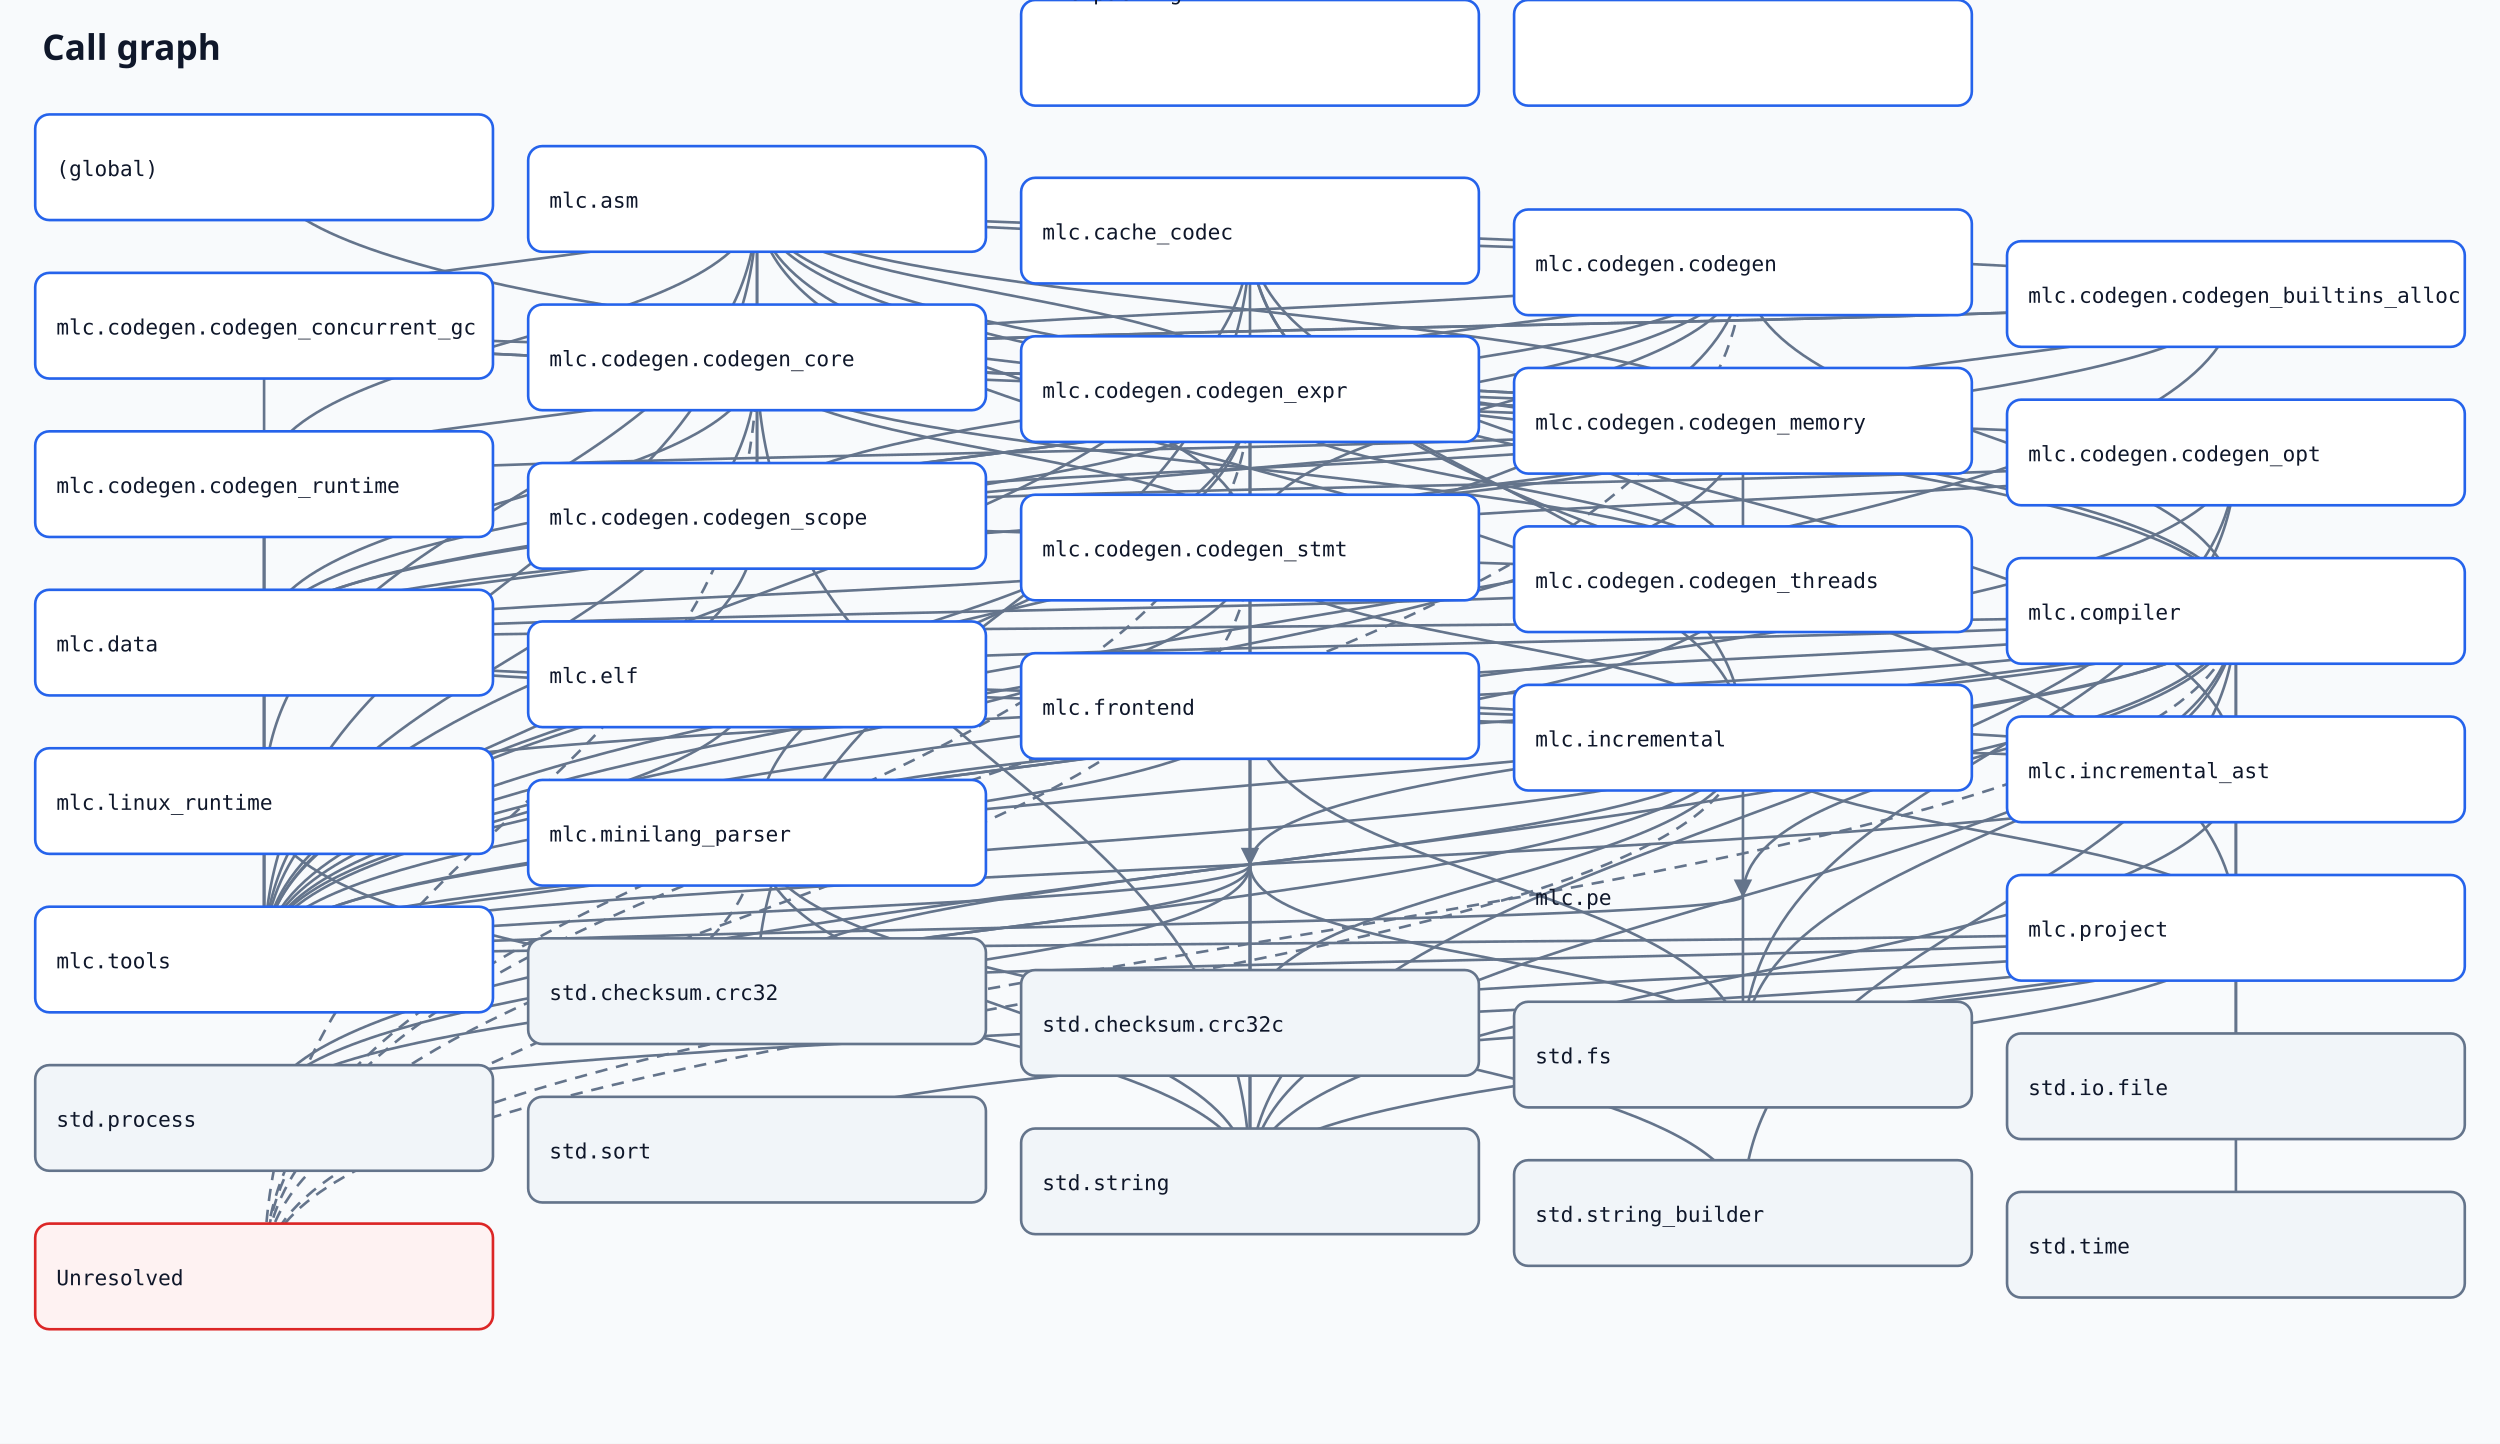
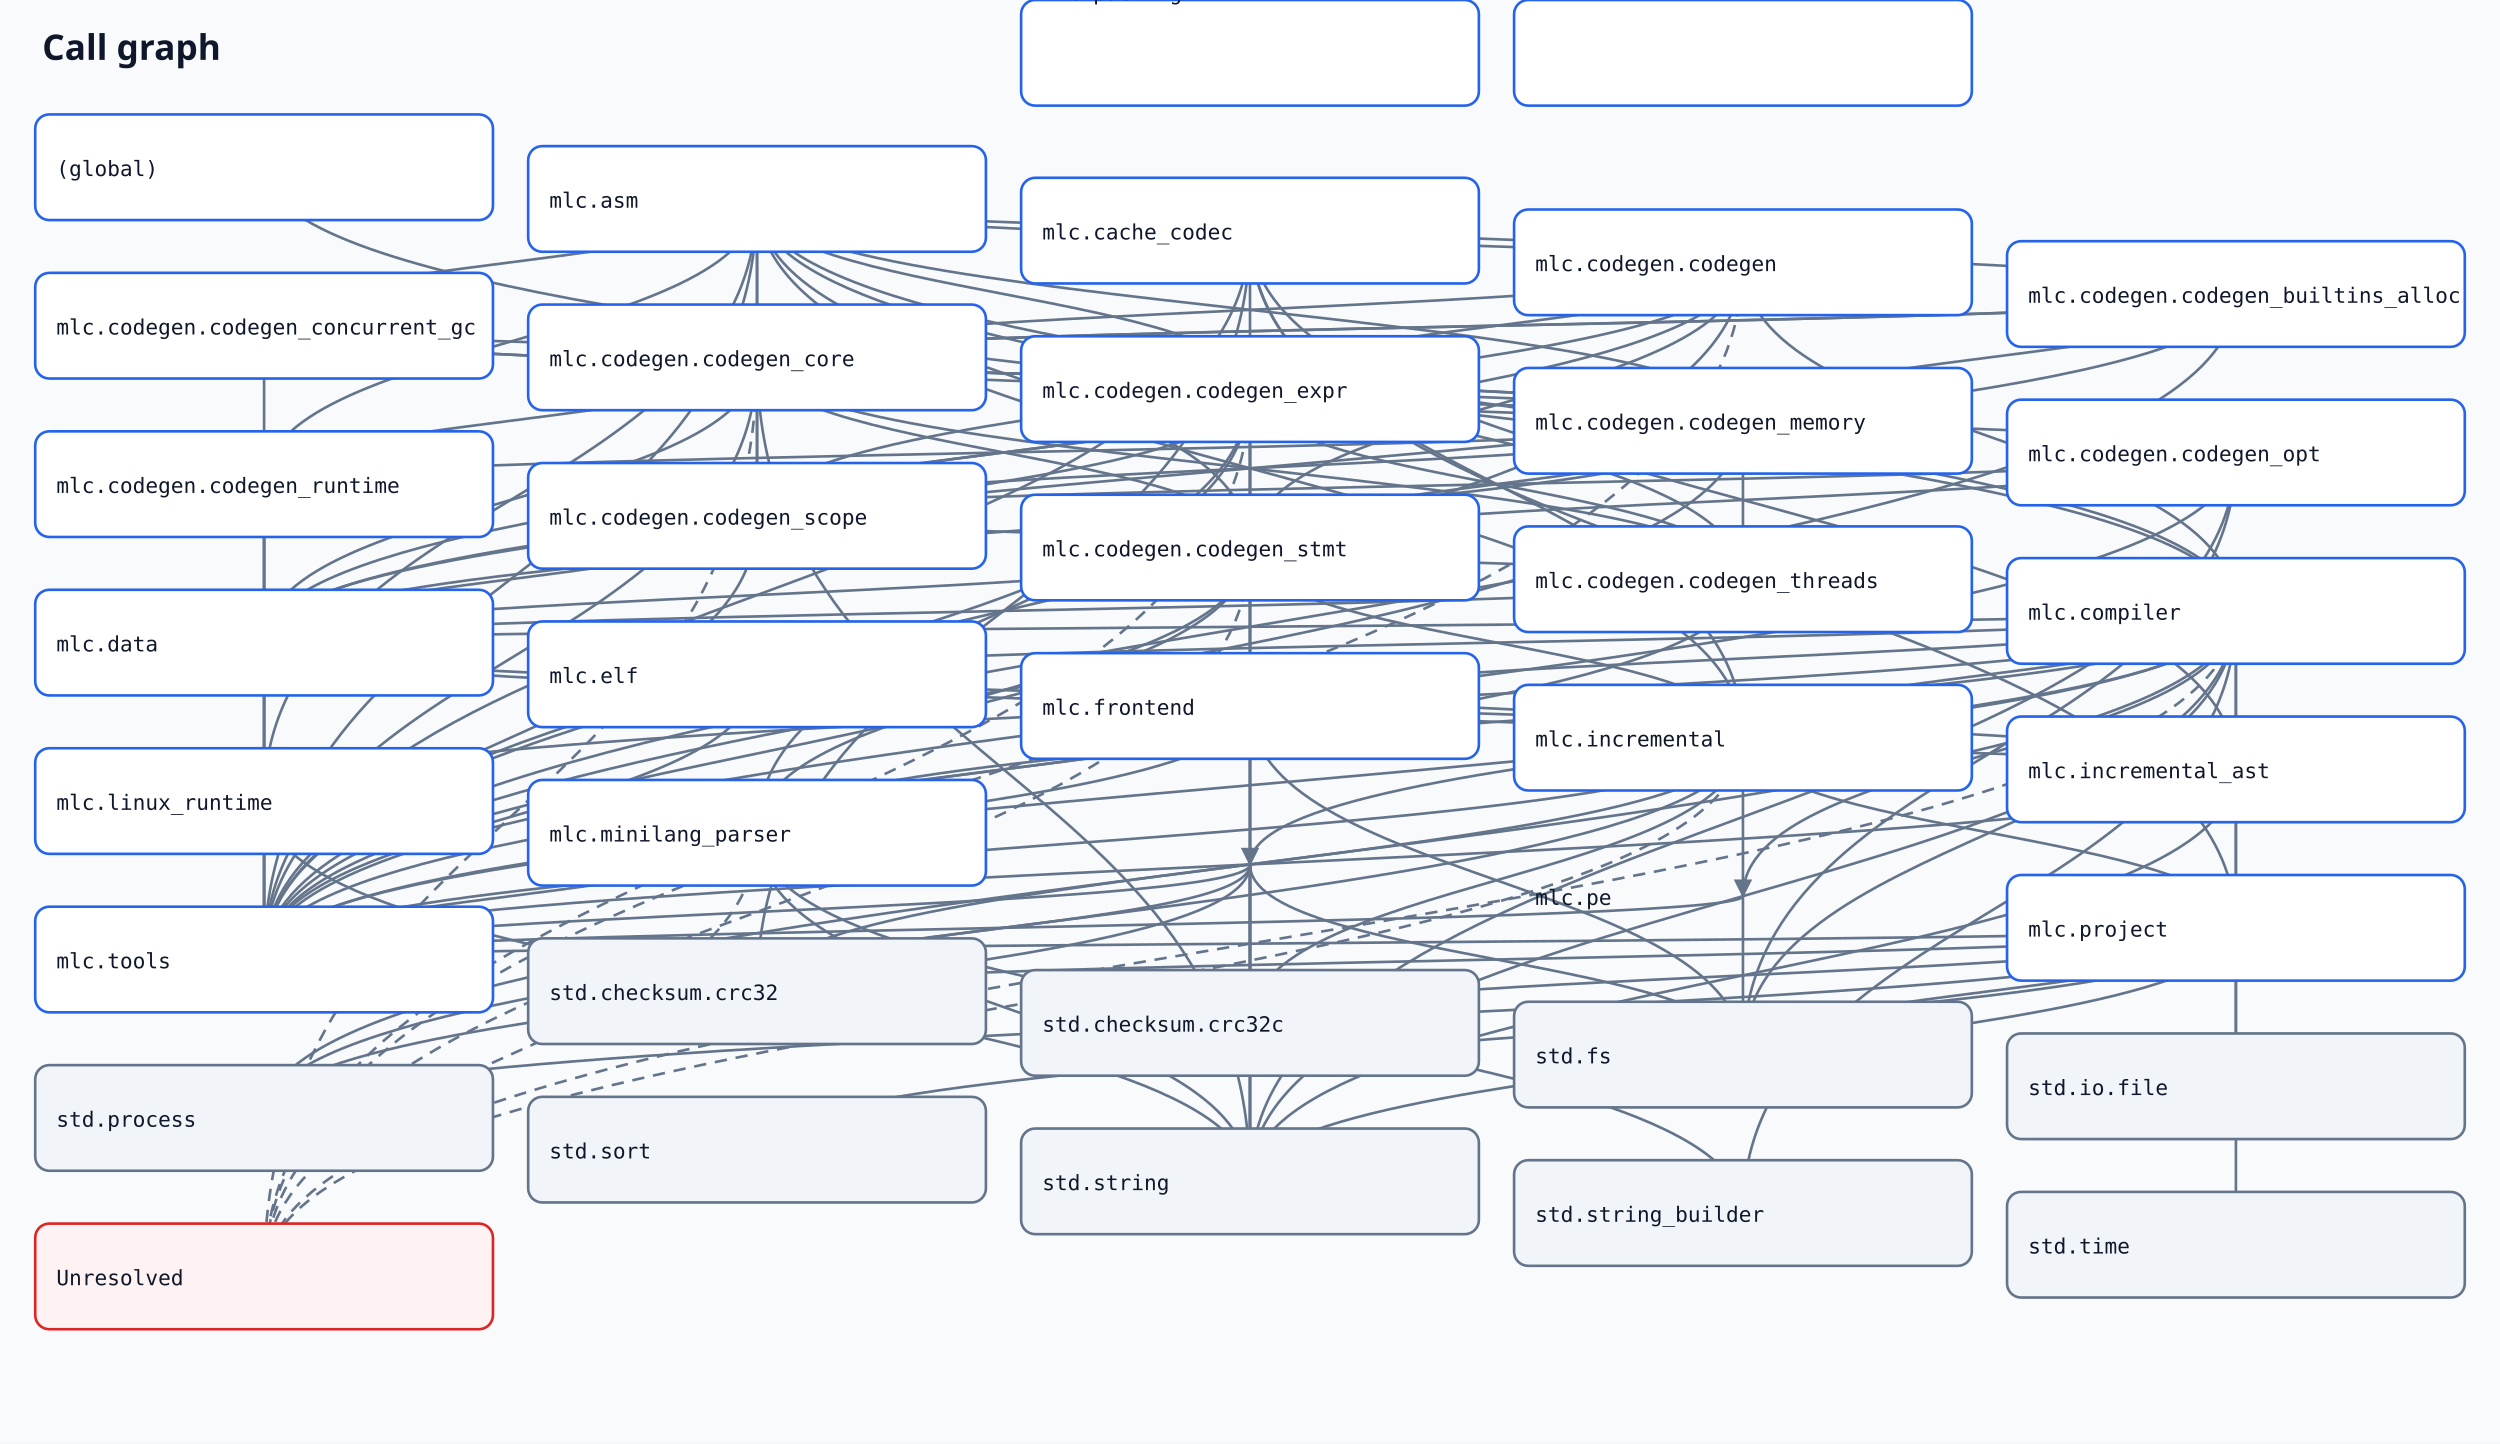
<svg xmlns="http://www.w3.org/2000/svg" width="1420" height="820" viewBox="0 0 1420 820" role="img" aria-labelledby="title desc">
  <defs>
    <marker id="arrow" viewBox="0 0 10 10" refX="9" refY="5" markerWidth="7" markerHeight="7" orient="auto-start-reverse">
      <path d="M 0 0 L 10 5 L 0 10 z" fill="#64748b" />
    </marker>
  </defs>
  <rect width="100%" height="100%" fill="#f8fafc" />
  <text x="24" y="34" font-family="system-ui,sans-serif" font-size="20" font-weight="700" fill="#0f172a">Call graph</text>
  <path d="M 430 113 C 430 329, 150 329, 150 545" fill="none" stroke="#64748b" stroke-width="1.5" marker-end="url(#arrow)" />
  <path d="M 710 131 C 710 338, 150 338, 150 545" fill="none" stroke="#64748b" stroke-width="1.5" marker-end="url(#arrow)" />
  <path d="M 710 131 C 710 329, 1270 329, 1270 527" fill="none" stroke="#64748b" stroke-width="1.5" marker-end="url(#arrow)" />
  <path d="M 710 131 C 710 347, 430 347, 430 563" fill="none" stroke="#64748b" stroke-width="1.5" marker-end="url(#arrow)" />
  <path d="M 710 131 C 710 356, 710 356, 710 581" fill="none" stroke="#64748b" stroke-width="1.5" marker-end="url(#arrow)" />
  <path d="M 990 149 C 990 176, 430 176, 430 203" fill="none" stroke="#64748b" stroke-width="1.5" marker-end="url(#arrow)" />
  <path d="M 990 149 C 990 131, 430 131, 430 113" fill="none" stroke="#64748b" stroke-width="1.5" marker-end="url(#arrow)" />
  <path d="M 990 149 C 990 230, 710 230, 710 311" fill="none" stroke="#64748b" stroke-width="1.5" marker-end="url(#arrow)" />
  <path d="M 990 149 C 990 347, 150 347, 150 545" fill="none" stroke="#64748b" stroke-width="1.5" marker-end="url(#arrow)" />
  <path d="M 990 149 C 990 257, 150 257, 150 365" fill="none" stroke="#64748b" stroke-width="1.5" marker-end="url(#arrow)" />
  <path d="M 990 149 C 990 437, 150 437, 150 725" fill="none" stroke="#64748b" stroke-width="1.5" stroke-dasharray="7 5" marker-end="url(#arrow)" />
  <path d="M 990 149 C 990 185, 710 185, 710 221" fill="none" stroke="#64748b" stroke-width="1.5" marker-end="url(#arrow)" />
  <path d="M 990 149 C 990 221, 430 221, 430 293" fill="none" stroke="#64748b" stroke-width="1.5" marker-end="url(#arrow)" />
  <path d="M 1270 167 C 1270 140, 430 140, 430 113" fill="none" stroke="#64748b" stroke-width="1.5" marker-end="url(#arrow)" />
  <path d="M 1270 167 C 1270 266, 150 266, 150 365" fill="none" stroke="#64748b" stroke-width="1.5" marker-end="url(#arrow)" />
  <path d="M 1270 167 C 1270 203, 990 203, 990 239" fill="none" stroke="#64748b" stroke-width="1.5" marker-end="url(#arrow)" />
  <path d="M 1270 167 C 1270 356, 150 356, 150 545" fill="none" stroke="#64748b" stroke-width="1.5" marker-end="url(#arrow)" />
  <path d="M 1270 167 C 1270 185, 430 185, 430 203" fill="none" stroke="#64748b" stroke-width="1.5" marker-end="url(#arrow)" />
  <path d="M 150 185 C 150 149, 430 149, 430 113" fill="none" stroke="#64748b" stroke-width="1.5" marker-end="url(#arrow)" />
  <path d="M 150 185 C 150 212, 990 212, 990 239" fill="none" stroke="#64748b" stroke-width="1.5" marker-end="url(#arrow)" />
  <path d="M 150 185 C 150 275, 150 275, 150 365" fill="none" stroke="#64748b" stroke-width="1.5" marker-end="url(#arrow)" />
  <path d="M 430 203 C 430 437, 710 437, 710 671" fill="none" stroke="#64748b" stroke-width="1.5" marker-end="url(#arrow)" />
  <path d="M 430 203 C 430 374, 150 374, 150 545" fill="none" stroke="#64748b" stroke-width="1.5" marker-end="url(#arrow)" />
  <path d="M 430 203 C 430 158, 430 158, 430 113" fill="none" stroke="#64748b" stroke-width="1.5" marker-end="url(#arrow)" />
  <path d="M 430 203 C 430 194, 150 194, 150 185" fill="none" stroke="#64748b" stroke-width="1.5" marker-end="url(#arrow)" />
  <path d="M 430 203 C 430 221, 990 221, 990 239" fill="none" stroke="#64748b" stroke-width="1.5" marker-end="url(#arrow)" />
  <path d="M 430 203 C 430 239, 150 239, 150 275" fill="none" stroke="#64748b" stroke-width="1.5" marker-end="url(#arrow)" />
  <path d="M 430 203 C 430 266, 990 266, 990 329" fill="none" stroke="#64748b" stroke-width="1.5" marker-end="url(#arrow)" />
  <path d="M 430 203 C 430 185, 1270 185, 1270 167" fill="none" stroke="#64748b" stroke-width="1.5" marker-end="url(#arrow)" />
  <path d="M 430 203 C 430 284, 150 284, 150 365" fill="none" stroke="#64748b" stroke-width="1.5" marker-end="url(#arrow)" />
  <path d="M 430 203 C 430 464, 150 464, 150 725" fill="none" stroke="#64748b" stroke-width="1.5" stroke-dasharray="7 5" marker-end="url(#arrow)" />
  <path d="M 430 203 C 430 248, 430 248, 430 293" fill="none" stroke="#64748b" stroke-width="1.5" marker-end="url(#arrow)" />
  <path d="M 710 221 C 710 446, 710 446, 710 671" fill="none" stroke="#64748b" stroke-width="1.5" marker-end="url(#arrow)" />
  <path d="M 710 221 C 710 383, 150 383, 150 545" fill="none" stroke="#64748b" stroke-width="1.5" marker-end="url(#arrow)" />
  <path d="M 710 221 C 710 257, 430 257, 430 293" fill="none" stroke="#64748b" stroke-width="1.5" marker-end="url(#arrow)" />
  <path d="M 710 221 C 710 167, 430 167, 430 113" fill="none" stroke="#64748b" stroke-width="1.5" marker-end="url(#arrow)" />
  <path d="M 710 221 C 710 212, 430 212, 430 203" fill="none" stroke="#64748b" stroke-width="1.5" marker-end="url(#arrow)" />
  <path d="M 710 221 C 710 473, 150 473, 150 725" fill="none" stroke="#64748b" stroke-width="1.5" stroke-dasharray="7 5" marker-end="url(#arrow)" />
  <path d="M 710 221 C 710 230, 990 230, 990 239" fill="none" stroke="#64748b" stroke-width="1.5" marker-end="url(#arrow)" />
  <path d="M 710 221 C 710 293, 150 293, 150 365" fill="none" stroke="#64748b" stroke-width="1.5" marker-end="url(#arrow)" />
  <path d="M 710 221 C 710 275, 990 275, 990 329" fill="none" stroke="#64748b" stroke-width="1.5" marker-end="url(#arrow)" />
  <path d="M 710 221 C 710 239, 1270 239, 1270 257" fill="none" stroke="#64748b" stroke-width="1.5" marker-end="url(#arrow)" />
  <path d="M 710 221 C 710 347, 430 347, 430 473" fill="none" stroke="#64748b" stroke-width="1.5" marker-end="url(#arrow)" />
  <path d="M 990 239 C 990 176, 430 176, 430 113" fill="none" stroke="#64748b" stroke-width="1.5" marker-end="url(#arrow)" />
  <path d="M 990 239 C 990 302, 150 302, 150 365" fill="none" stroke="#64748b" stroke-width="1.5" marker-end="url(#arrow)" />
  <path d="M 990 239 C 990 212, 150 212, 150 185" fill="none" stroke="#64748b" stroke-width="1.5" marker-end="url(#arrow)" />
  <path d="M 990 239 C 990 392, 150 392, 150 545" fill="none" stroke="#64748b" stroke-width="1.5" marker-end="url(#arrow)" />
  <path d="M 1270 257 C 1270 401, 150 401, 150 545" fill="none" stroke="#64748b" stroke-width="1.5" marker-end="url(#arrow)" />
  <path d="M 1270 257 C 1270 275, 430 275, 430 293" fill="none" stroke="#64748b" stroke-width="1.5" marker-end="url(#arrow)" />
  <path d="M 1270 257 C 1270 428, 990 428, 990 599" fill="none" stroke="#64748b" stroke-width="1.5" marker-end="url(#arrow)" />
  <path d="M 1270 257 C 1270 464, 710 464, 710 671" fill="none" stroke="#64748b" stroke-width="1.5" marker-end="url(#arrow)" />
  <path d="M 150 275 C 150 194, 430 194, 430 113" fill="none" stroke="#64748b" stroke-width="1.5" marker-end="url(#arrow)" />
  <path d="M 150 275 C 150 410, 150 410, 150 545" fill="none" stroke="#64748b" stroke-width="1.5" marker-end="url(#arrow)" />
  <path d="M 150 275 C 150 320, 150 320, 150 365" fill="none" stroke="#64748b" stroke-width="1.5" marker-end="url(#arrow)" />
  <path d="M 150 275 C 150 257, 990 257, 990 239" fill="none" stroke="#64748b" stroke-width="1.5" marker-end="url(#arrow)" />
  <path d="M 430 293 C 430 419, 150 419, 150 545" fill="none" stroke="#64748b" stroke-width="1.5" marker-end="url(#arrow)" />
  <path d="M 430 293 C 430 203, 430 203, 430 113" fill="none" stroke="#64748b" stroke-width="1.5" marker-end="url(#arrow)" />
  <path d="M 430 293 C 430 329, 150 329, 150 365" fill="none" stroke="#64748b" stroke-width="1.5" marker-end="url(#arrow)" />
  <path d="M 430 293 C 430 266, 990 266, 990 239" fill="none" stroke="#64748b" stroke-width="1.5" marker-end="url(#arrow)" />
  <path d="M 710 311 C 710 266, 710 266, 710 221" fill="none" stroke="#64748b" stroke-width="1.5" marker-end="url(#arrow)" />
  <path d="M 710 311 C 710 428, 150 428, 150 545" fill="none" stroke="#64748b" stroke-width="1.5" marker-end="url(#arrow)" />
  <path d="M 710 311 C 710 302, 430 302, 430 293" fill="none" stroke="#64748b" stroke-width="1.5" marker-end="url(#arrow)" />
  <path d="M 710 311 C 710 491, 710 491, 710 671" fill="none" stroke="#64748b" stroke-width="1.5" marker-end="url(#arrow)" />
  <path d="M 710 311 C 710 338, 150 338, 150 365" fill="none" stroke="#64748b" stroke-width="1.5" marker-end="url(#arrow)" />
  <path d="M 710 311 C 710 518, 150 518, 150 725" fill="none" stroke="#64748b" stroke-width="1.5" stroke-dasharray="7 5" marker-end="url(#arrow)" />
  <path d="M 710 311 C 710 212, 430 212, 430 113" fill="none" stroke="#64748b" stroke-width="1.5" marker-end="url(#arrow)" />
  <path d="M 710 311 C 710 257, 430 257, 430 203" fill="none" stroke="#64748b" stroke-width="1.5" marker-end="url(#arrow)" />
  <path d="M 710 311 C 710 320, 990 320, 990 329" fill="none" stroke="#64748b" stroke-width="1.5" marker-end="url(#arrow)" />
  <path d="M 710 311 C 710 275, 990 275, 990 239" fill="none" stroke="#64748b" stroke-width="1.5" marker-end="url(#arrow)" />
  <path d="M 710 311 C 710 284, 1270 284, 1270 257" fill="none" stroke="#64748b" stroke-width="1.5" marker-end="url(#arrow)" />
  <path d="M 710 311 C 710 365, 990 365, 990 419" fill="none" stroke="#64748b" stroke-width="1.5" marker-end="url(#arrow)" />
+   <path d="M 710 311 C 710 392, 430 392, 430 473" fill="none" stroke="#64748b" stroke-width="1.5" marker-end="url(#arrow)" />
  <path d="M 990 329 C 990 284, 990 284, 990 239" fill="none" stroke="#64748b" stroke-width="1.5" marker-end="url(#arrow)" />
  <path d="M 990 329 C 990 221, 430 221, 430 113" fill="none" stroke="#64748b" stroke-width="1.5" marker-end="url(#arrow)" />
  <path d="M 990 329 C 990 437, 150 437, 150 545" fill="none" stroke="#64748b" stroke-width="1.5" marker-end="url(#arrow)" />
  <path d="M 990 329 C 990 347, 150 347, 150 365" fill="none" stroke="#64748b" stroke-width="1.5" marker-end="url(#arrow)" />
  <path d="M 1270 347 C 1270 509, 710 509, 710 671" fill="none" stroke="#64748b" stroke-width="1.5" marker-end="url(#arrow)" />
  <path d="M 1270 347 C 1270 446, 150 446, 150 545" fill="none" stroke="#64748b" stroke-width="1.5" marker-end="url(#arrow)" />
  <path d="M 1270 347 C 1270 473, 990 473, 990 599" fill="none" stroke="#64748b" stroke-width="1.5" marker-end="url(#arrow)" />
  <path d="M 1270 347 C 1270 536, 150 536, 150 725" fill="none" stroke="#64748b" stroke-width="1.5" stroke-dasharray="7 5" marker-end="url(#arrow)" />
  <path d="M 1270 347 C 1270 518, 990 518, 990 689" fill="none" stroke="#64748b" stroke-width="1.5" marker-end="url(#arrow)" />
  <path d="M 1270 347 C 1270 410, 430 410, 430 473" fill="none" stroke="#64748b" stroke-width="1.5" marker-end="url(#arrow)" />
  <path d="M 1270 347 C 1270 527, 1270 527, 1270 707" fill="none" stroke="#64748b" stroke-width="1.5" marker-end="url(#arrow)" />
  <path d="M 1270 347 C 1270 428, 990 428, 990 509." fill="none" stroke="#64748b" stroke-width="1.5" marker-end="url(#arrow)" />
  <path d="M 1270 347 C 1270 365, 430 365, 430 383" fill="none" stroke="#64748b" stroke-width="1.5" marker-end="url(#arrow)" />
  <path d="M 1270 347 C 1270 374, 710 374, 710 401" fill="none" stroke="#64748b" stroke-width="1.5" marker-end="url(#arrow)" />
  <path d="M 1270 347 C 1270 230, 430 230, 430 113" fill="none" stroke="#64748b" stroke-width="1.5" marker-end="url(#arrow)" />
  <path d="M 1270 347 C 1270 356, 150 356, 150 365" fill="none" stroke="#64748b" stroke-width="1.5" marker-end="url(#arrow)" />
  <path d="M 1270 347 C 1270 491, 150 491, 150 635" fill="none" stroke="#64748b" stroke-width="1.5" marker-end="url(#arrow)" />
  <path d="M 1270 347 C 1270 248, 990 248, 990 149" fill="none" stroke="#64748b" stroke-width="1.5" marker-end="url(#arrow)" />
  <path d="M 1270 347 C 1270 401, 150 401, 150 455" fill="none" stroke="#64748b" stroke-width="1.5" marker-end="url(#arrow)" />
  <path d="M 1270 347 C 1270 383, 990 383, 990 419" fill="none" stroke="#64748b" stroke-width="1.5" marker-end="url(#arrow)" />
  <path d="M 1270 347 C 1270 419, 710 419, 710 491." fill="none" stroke="#64748b" stroke-width="1.5" marker-end="url(#arrow)" />
  <path d="M 1270 347 C 1270 437, 1270 437, 1270 527" fill="none" stroke="#64748b" stroke-width="1.5" marker-end="url(#arrow)" />
  <path d="M 150 365 C 150 455, 150 455, 150 545" fill="none" stroke="#64748b" stroke-width="1.5" marker-end="url(#arrow)" />
  <path d="M 430 383 C 430 464, 150 464, 150 545" fill="none" stroke="#64748b" stroke-width="1.5" marker-end="url(#arrow)" />
  <path d="M 710 401 C 710 437, 430 437, 430 473" fill="none" stroke="#64748b" stroke-width="1.5" marker-end="url(#arrow)" />
  <path d="M 710 401 C 710 473, 150 473, 150 545" fill="none" stroke="#64748b" stroke-width="1.5" marker-end="url(#arrow)" />
  <path d="M 710 401 C 710 410, 990 410, 990 419" fill="none" stroke="#64748b" stroke-width="1.5" marker-end="url(#arrow)" />
  <path d="M 710 401 C 710 500, 990 500, 990 599" fill="none" stroke="#64748b" stroke-width="1.5" marker-end="url(#arrow)" />
  <path d="M 990 419 C 990 275, 710 275, 710 131" fill="none" stroke="#64748b" stroke-width="1.5" marker-end="url(#arrow)" />
  <path d="M 990 419 C 990 491, 430 491, 430 563" fill="none" stroke="#64748b" stroke-width="1.5" marker-end="url(#arrow)" />
  <path d="M 990 419 C 990 500, 710 500, 710 581" fill="none" stroke="#64748b" stroke-width="1.5" marker-end="url(#arrow)" />
  <path d="M 990 419 C 990 266, 430 266, 430 113" fill="none" stroke="#64748b" stroke-width="1.5" marker-end="url(#arrow)" />
  <path d="M 990 419 C 990 392, 150 392, 150 365" fill="none" stroke="#64748b" stroke-width="1.5" marker-end="url(#arrow)" />
  <path d="M 990 419 C 990 473, 1270 473, 1270 527" fill="none" stroke="#64748b" stroke-width="1.5" marker-end="url(#arrow)" />
  <path d="M 990 419 C 990 482, 150 482, 150 545" fill="none" stroke="#64748b" stroke-width="1.5" marker-end="url(#arrow)" />
  <path d="M 990 419 C 990 509, 990 509, 990 599" fill="none" stroke="#64748b" stroke-width="1.5" marker-end="url(#arrow)" />
  <path d="M 990 419 C 990 527, 150 527, 150 635" fill="none" stroke="#64748b" stroke-width="1.5" marker-end="url(#arrow)" />
  <path d="M 990 419 C 990 428, 1270 428, 1270 437" fill="none" stroke="#64748b" stroke-width="1.5" marker-end="url(#arrow)" />
  <path d="M 990 419 C 990 572, 150 572, 150 725" fill="none" stroke="#64748b" stroke-width="1.5" stroke-dasharray="7 5" marker-end="url(#arrow)" />
  <path d="M 1270 437 C 1270 284, 710 284, 710 131" fill="none" stroke="#64748b" stroke-width="1.5" marker-end="url(#arrow)" />
  <path d="M 1270 437 C 1270 401, 150 401, 150 365" fill="none" stroke="#64748b" stroke-width="1.5" marker-end="url(#arrow)" />
  <path d="M 1270 437 C 1270 491, 150 491, 150 545" fill="none" stroke="#64748b" stroke-width="1.5" marker-end="url(#arrow)" />
  <path d="M 1270 437 C 1270 554, 710 554, 710 671" fill="none" stroke="#64748b" stroke-width="1.5" marker-end="url(#arrow)" />
  <path d="M 150 455 C 150 284, 430 284, 430 113" fill="none" stroke="#64748b" stroke-width="1.5" marker-end="url(#arrow)" />
  <path d="M 150 455 C 150 563, 710 563, 710 671" fill="none" stroke="#64748b" stroke-width="1.5" marker-end="url(#arrow)" />
  <path d="M 150 455 C 150 500, 150 500, 150 545" fill="none" stroke="#64748b" stroke-width="1.5" marker-end="url(#arrow)" />
  <path d="M 150 455 C 150 410, 150 410, 150 365" fill="none" stroke="#64748b" stroke-width="1.5" marker-end="url(#arrow)" />
  <path d="M 430 473 C 430 572, 710 572, 710 671" fill="none" stroke="#64748b" stroke-width="1.5" marker-end="url(#arrow)" />
  <path d="M 430 473 C 430 509, 150 509, 150 545" fill="none" stroke="#64748b" stroke-width="1.5" marker-end="url(#arrow)" />
  <path d="M 430 473 C 430 599, 150 599, 150 725" fill="none" stroke="#64748b" stroke-width="1.5" stroke-dasharray="7 5" marker-end="url(#arrow)" />
  <path d="M 430 473 C 430 581, 990 581, 990 689" fill="none" stroke="#64748b" stroke-width="1.5" marker-end="url(#arrow)" />
  <path d="M 710 491. C 710 545, 990 545, 990 599" fill="none" stroke="#64748b" stroke-width="1.5" marker-end="url(#arrow)" />
  <path d="M 710 491. C 710 518, 150 518, 150 545" fill="none" stroke="#64748b" stroke-width="1.5" marker-end="url(#arrow)" />
  <path d="M 710 491. C 710 527, 430 527, 430 563" fill="none" stroke="#64748b" stroke-width="1.5" marker-end="url(#arrow)" />
  <path d="M 710 491. C 710 563, 150 563, 150 635" fill="none" stroke="#64748b" stroke-width="1.5" marker-end="url(#arrow)" />
  <path d="M 710 491. C 710 581, 710 581, 710 671" fill="none" stroke="#64748b" stroke-width="1.5" marker-end="url(#arrow)" />
  <path d="M 990 509. C 990 527, 150 527, 150 545" fill="none" stroke="#64748b" stroke-width="1.5" marker-end="url(#arrow)" />
  <path d="M 1270 527 C 1270 599, 710 599, 710 671" fill="none" stroke="#64748b" stroke-width="1.5" marker-end="url(#arrow)" />
  <path d="M 1270 527 C 1270 536, 150 536, 150 545" fill="none" stroke="#64748b" stroke-width="1.5" marker-end="url(#arrow)" />
  <path d="M 1270 527 C 1270 563, 990 563, 990 599" fill="none" stroke="#64748b" stroke-width="1.5" marker-end="url(#arrow)" />
  <path d="M 1270 527 C 1270 545, 430 545, 430 563" fill="none" stroke="#64748b" stroke-width="1.5" marker-end="url(#arrow)" />
  <path d="M 1270 527 C 1270 554, 710 554, 710 581" fill="none" stroke="#64748b" stroke-width="1.5" marker-end="url(#arrow)" />
  <path d="M 1270 527 C 1270 572, 1270 572, 1270 617" fill="none" stroke="#64748b" stroke-width="1.5" marker-end="url(#arrow)" />
  <path d="M 1270 527 C 1270 581, 150 581, 150 635" fill="none" stroke="#64748b" stroke-width="1.5" marker-end="url(#arrow)" />
  <path d="M 1270 527 C 1270 590, 430 590, 430 653" fill="none" stroke="#64748b" stroke-width="1.5" marker-end="url(#arrow)" />
  <path d="M 150 95 C 150 221, 1270 221, 1270 347" fill="none" stroke="#64748b" stroke-width="1.5" marker-end="url(#arrow)" />
  <g>
    <rect x="20" y="65" width="260" height="60" rx="8" fill="#ffffff" stroke="#2563eb" stroke-width="1.5" />
    <text x="32" y="100" font-family="ui-monospace,monospace" font-size="12" fill="#0f172a">(global)</text>
  </g>
  <g>
    <rect x="300" y="83" width="260" height="60" rx="8" fill="#ffffff" stroke="#2563eb" stroke-width="1.5" />
    <text x="312" y="118" font-family="ui-monospace,monospace" font-size="12" fill="#0f172a">mlc.asm</text>
  </g>
  <g>
    <rect x="580" y="101" width="260" height="60" rx="8" fill="#ffffff" stroke="#2563eb" stroke-width="1.5" />
    <text x="592" y="136" font-family="ui-monospace,monospace" font-size="12" fill="#0f172a">mlc.cache_codec</text>
  </g>
  <g>
    <rect x="860" y="119" width="260" height="60" rx="8" fill="#ffffff" stroke="#2563eb" stroke-width="1.5" />
    <text x="872" y="154" font-family="ui-monospace,monospace" font-size="12" fill="#0f172a">mlc.codegen.codegen</text>
  </g>
  <g>
    <rect x="1140" y="137" width="260" height="60" rx="8" fill="#ffffff" stroke="#2563eb" stroke-width="1.5" />
    <text x="1152" y="172" font-family="ui-monospace,monospace" font-size="12" fill="#0f172a">mlc.codegen.codegen_builtins_alloc</text>
  </g>
  <g>
    <rect x="20" y="155" width="260" height="60" rx="8" fill="#ffffff" stroke="#2563eb" stroke-width="1.5" />
    <text x="32" y="190" font-family="ui-monospace,monospace" font-size="12" fill="#0f172a">mlc.codegen.codegen_concurrent_gc</text>
  </g>
  <g>
    <rect x="300" y="173" width="260" height="60" rx="8" fill="#ffffff" stroke="#2563eb" stroke-width="1.5" />
    <text x="312" y="208" font-family="ui-monospace,monospace" font-size="12" fill="#0f172a">mlc.codegen.codegen_core</text>
  </g>
  <g>
    <rect x="580" y="191" width="260" height="60" rx="8" fill="#ffffff" stroke="#2563eb" stroke-width="1.5" />
    <text x="592" y="226" font-family="ui-monospace,monospace" font-size="12" fill="#0f172a">mlc.codegen.codegen_expr</text>
  </g>
  <g>
    <rect x="860" y="209" width="260" height="60" rx="8" fill="#ffffff" stroke="#2563eb" stroke-width="1.5" />
    <text x="872" y="244" font-family="ui-monospace,monospace" font-size="12" fill="#0f172a">mlc.codegen.codegen_memory</text>
  </g>
  <g>
    <rect x="1140" y="227" width="260" height="60" rx="8" fill="#ffffff" stroke="#2563eb" stroke-width="1.5" />
    <text x="1152" y="262" font-family="ui-monospace,monospace" font-size="12" fill="#0f172a">mlc.codegen.codegen_opt</text>
  </g>
  <g>
    <rect x="20" y="245" width="260" height="60" rx="8" fill="#ffffff" stroke="#2563eb" stroke-width="1.5" />
    <text x="32" y="280" font-family="ui-monospace,monospace" font-size="12" fill="#0f172a">mlc.codegen.codegen_runtime</text>
  </g>
  <g>
    <rect x="300" y="263" width="260" height="60" rx="8" fill="#ffffff" stroke="#2563eb" stroke-width="1.5" />
    <text x="312" y="298" font-family="ui-monospace,monospace" font-size="12" fill="#0f172a">mlc.codegen.codegen_scope</text>
  </g>
  <g>
    <rect x="580" y="281" width="260" height="60" rx="8" fill="#ffffff" stroke="#2563eb" stroke-width="1.5" />
    <text x="592" y="316" font-family="ui-monospace,monospace" font-size="12" fill="#0f172a">mlc.codegen.codegen_stmt</text>
  </g>
  <g>
    <rect x="860" y="299" width="260" height="60" rx="8" fill="#ffffff" stroke="#2563eb" stroke-width="1.5" />
    <text x="872" y="334" font-family="ui-monospace,monospace" font-size="12" fill="#0f172a">mlc.codegen.codegen_threads</text>
  </g>
  <g>
    <rect x="1140" y="317" width="260" height="60" rx="8" fill="#ffffff" stroke="#2563eb" stroke-width="1.5" />
    <text x="1152" y="352" font-family="ui-monospace,monospace" font-size="12" fill="#0f172a">mlc.compiler</text>
  </g>
  <g>
    <rect x="20" y="335" width="260" height="60" rx="8" fill="#ffffff" stroke="#2563eb" stroke-width="1.5" />
    <text x="32" y="370" font-family="ui-monospace,monospace" font-size="12" fill="#0f172a">mlc.data</text>
  </g>
  <g>
    <rect x="300" y="353" width="260" height="60" rx="8" fill="#ffffff" stroke="#2563eb" stroke-width="1.5" />
    <text x="312" y="388" font-family="ui-monospace,monospace" font-size="12" fill="#0f172a">mlc.elf</text>
  </g>
  <g>
    <rect x="580" y="371" width="260" height="60" rx="8" fill="#ffffff" stroke="#2563eb" stroke-width="1.5" />
    <text x="592" y="406" font-family="ui-monospace,monospace" font-size="12" fill="#0f172a">mlc.frontend</text>
  </g>
  <g>
    <rect x="860" y="389" width="260" height="60" rx="8" fill="#ffffff" stroke="#2563eb" stroke-width="1.5" />
    <text x="872" y="424" font-family="ui-monospace,monospace" font-size="12" fill="#0f172a">mlc.incremental</text>
  </g>
  <g>
    <rect x="1140" y="407" width="260" height="60" rx="8" fill="#ffffff" stroke="#2563eb" stroke-width="1.5" />
    <text x="1152" y="442" font-family="ui-monospace,monospace" font-size="12" fill="#0f172a">mlc.incremental_ast</text>
  </g>
  <g>
    <rect x="20" y="425" width="260" height="60" rx="8" fill="#ffffff" stroke="#2563eb" stroke-width="1.5" />
    <text x="32" y="460" font-family="ui-monospace,monospace" font-size="12" fill="#0f172a">mlc.linux_runtime</text>
  </g>
  <g>
    <rect x="300" y="443" width="260" height="60" rx="8" fill="#ffffff" stroke="#2563eb" stroke-width="1.5" />
    <text x="312" y="478" font-family="ui-monospace,monospace" font-size="12" fill="#0f172a">mlc.minilang_parser</text>
  </g>
  <g>
    <rect x="580" y="461." width="260" height="60" rx="8" fill="#ffffff" stroke="#2563eb" stroke-width="1.5" />
    <text x="592" y="496." font-family="ui-monospace,monospace" font-size="12" fill="#0f172a">mlc.packing</text>
  </g>
  <g>
    <rect x="860" y="479." width="260" height="60" rx="8" fill="#ffffff" stroke="#2563eb" stroke-width="1.5" />
    <text x="872" y="514" font-family="ui-monospace,monospace" font-size="12" fill="#0f172a">mlc.pe</text>
  </g>
  <g>
    <rect x="1140" y="497" width="260" height="60" rx="8" fill="#ffffff" stroke="#2563eb" stroke-width="1.5" />
    <text x="1152" y="532" font-family="ui-monospace,monospace" font-size="12" fill="#0f172a">mlc.project</text>
  </g>
  <g>
    <rect x="20" y="515" width="260" height="60" rx="8" fill="#ffffff" stroke="#2563eb" stroke-width="1.5" />
    <text x="32" y="550" font-family="ui-monospace,monospace" font-size="12" fill="#0f172a">mlc.tools</text>
  </g>
  <g>
    <rect x="300" y="533" width="260" height="60" rx="8" fill="#f1f5f9" stroke="#64748b" stroke-width="1.5" />
    <text x="312" y="568" font-family="ui-monospace,monospace" font-size="12" fill="#0f172a">std.checksum.crc32</text>
  </g>
  <g>
    <rect x="580" y="551" width="260" height="60" rx="8" fill="#f1f5f9" stroke="#64748b" stroke-width="1.5" />
    <text x="592" y="586" font-family="ui-monospace,monospace" font-size="12" fill="#0f172a">std.checksum.crc32c</text>
  </g>
  <g>
    <rect x="860" y="569" width="260" height="60" rx="8" fill="#f1f5f9" stroke="#64748b" stroke-width="1.5" />
    <text x="872" y="604" font-family="ui-monospace,monospace" font-size="12" fill="#0f172a">std.fs</text>
  </g>
  <g>
    <rect x="1140" y="587" width="260" height="60" rx="8" fill="#f1f5f9" stroke="#64748b" stroke-width="1.5" />
    <text x="1152" y="622" font-family="ui-monospace,monospace" font-size="12" fill="#0f172a">std.io.file</text>
  </g>
  <g>
    <rect x="20" y="605" width="260" height="60" rx="8" fill="#f1f5f9" stroke="#64748b" stroke-width="1.5" />
    <text x="32" y="640" font-family="ui-monospace,monospace" font-size="12" fill="#0f172a">std.process</text>
  </g>
  <g>
    <rect x="300" y="623" width="260" height="60" rx="8" fill="#f1f5f9" stroke="#64748b" stroke-width="1.5" />
    <text x="312" y="658" font-family="ui-monospace,monospace" font-size="12" fill="#0f172a">std.sort</text>
  </g>
  <g>
    <rect x="580" y="641" width="260" height="60" rx="8" fill="#f1f5f9" stroke="#64748b" stroke-width="1.5" />
    <text x="592" y="676" font-family="ui-monospace,monospace" font-size="12" fill="#0f172a">std.string</text>
  </g>
  <g>
    <rect x="860" y="659" width="260" height="60" rx="8" fill="#f1f5f9" stroke="#64748b" stroke-width="1.5" />
    <text x="872" y="694" font-family="ui-monospace,monospace" font-size="12" fill="#0f172a">std.string_builder</text>
  </g>
  <g>
    <rect x="1140" y="677" width="260" height="60" rx="8" fill="#f1f5f9" stroke="#64748b" stroke-width="1.5" />
    <text x="1152" y="712" font-family="ui-monospace,monospace" font-size="12" fill="#0f172a">std.time</text>
  </g>
  <g>
    <rect x="20" y="695" width="260" height="60" rx="8" fill="#fef2f2" stroke="#dc2626" stroke-width="1.5" />
    <text x="32" y="730" font-family="ui-monospace,monospace" font-size="12" fill="#0f172a">Unresolved</text>
  </g>
</svg>
